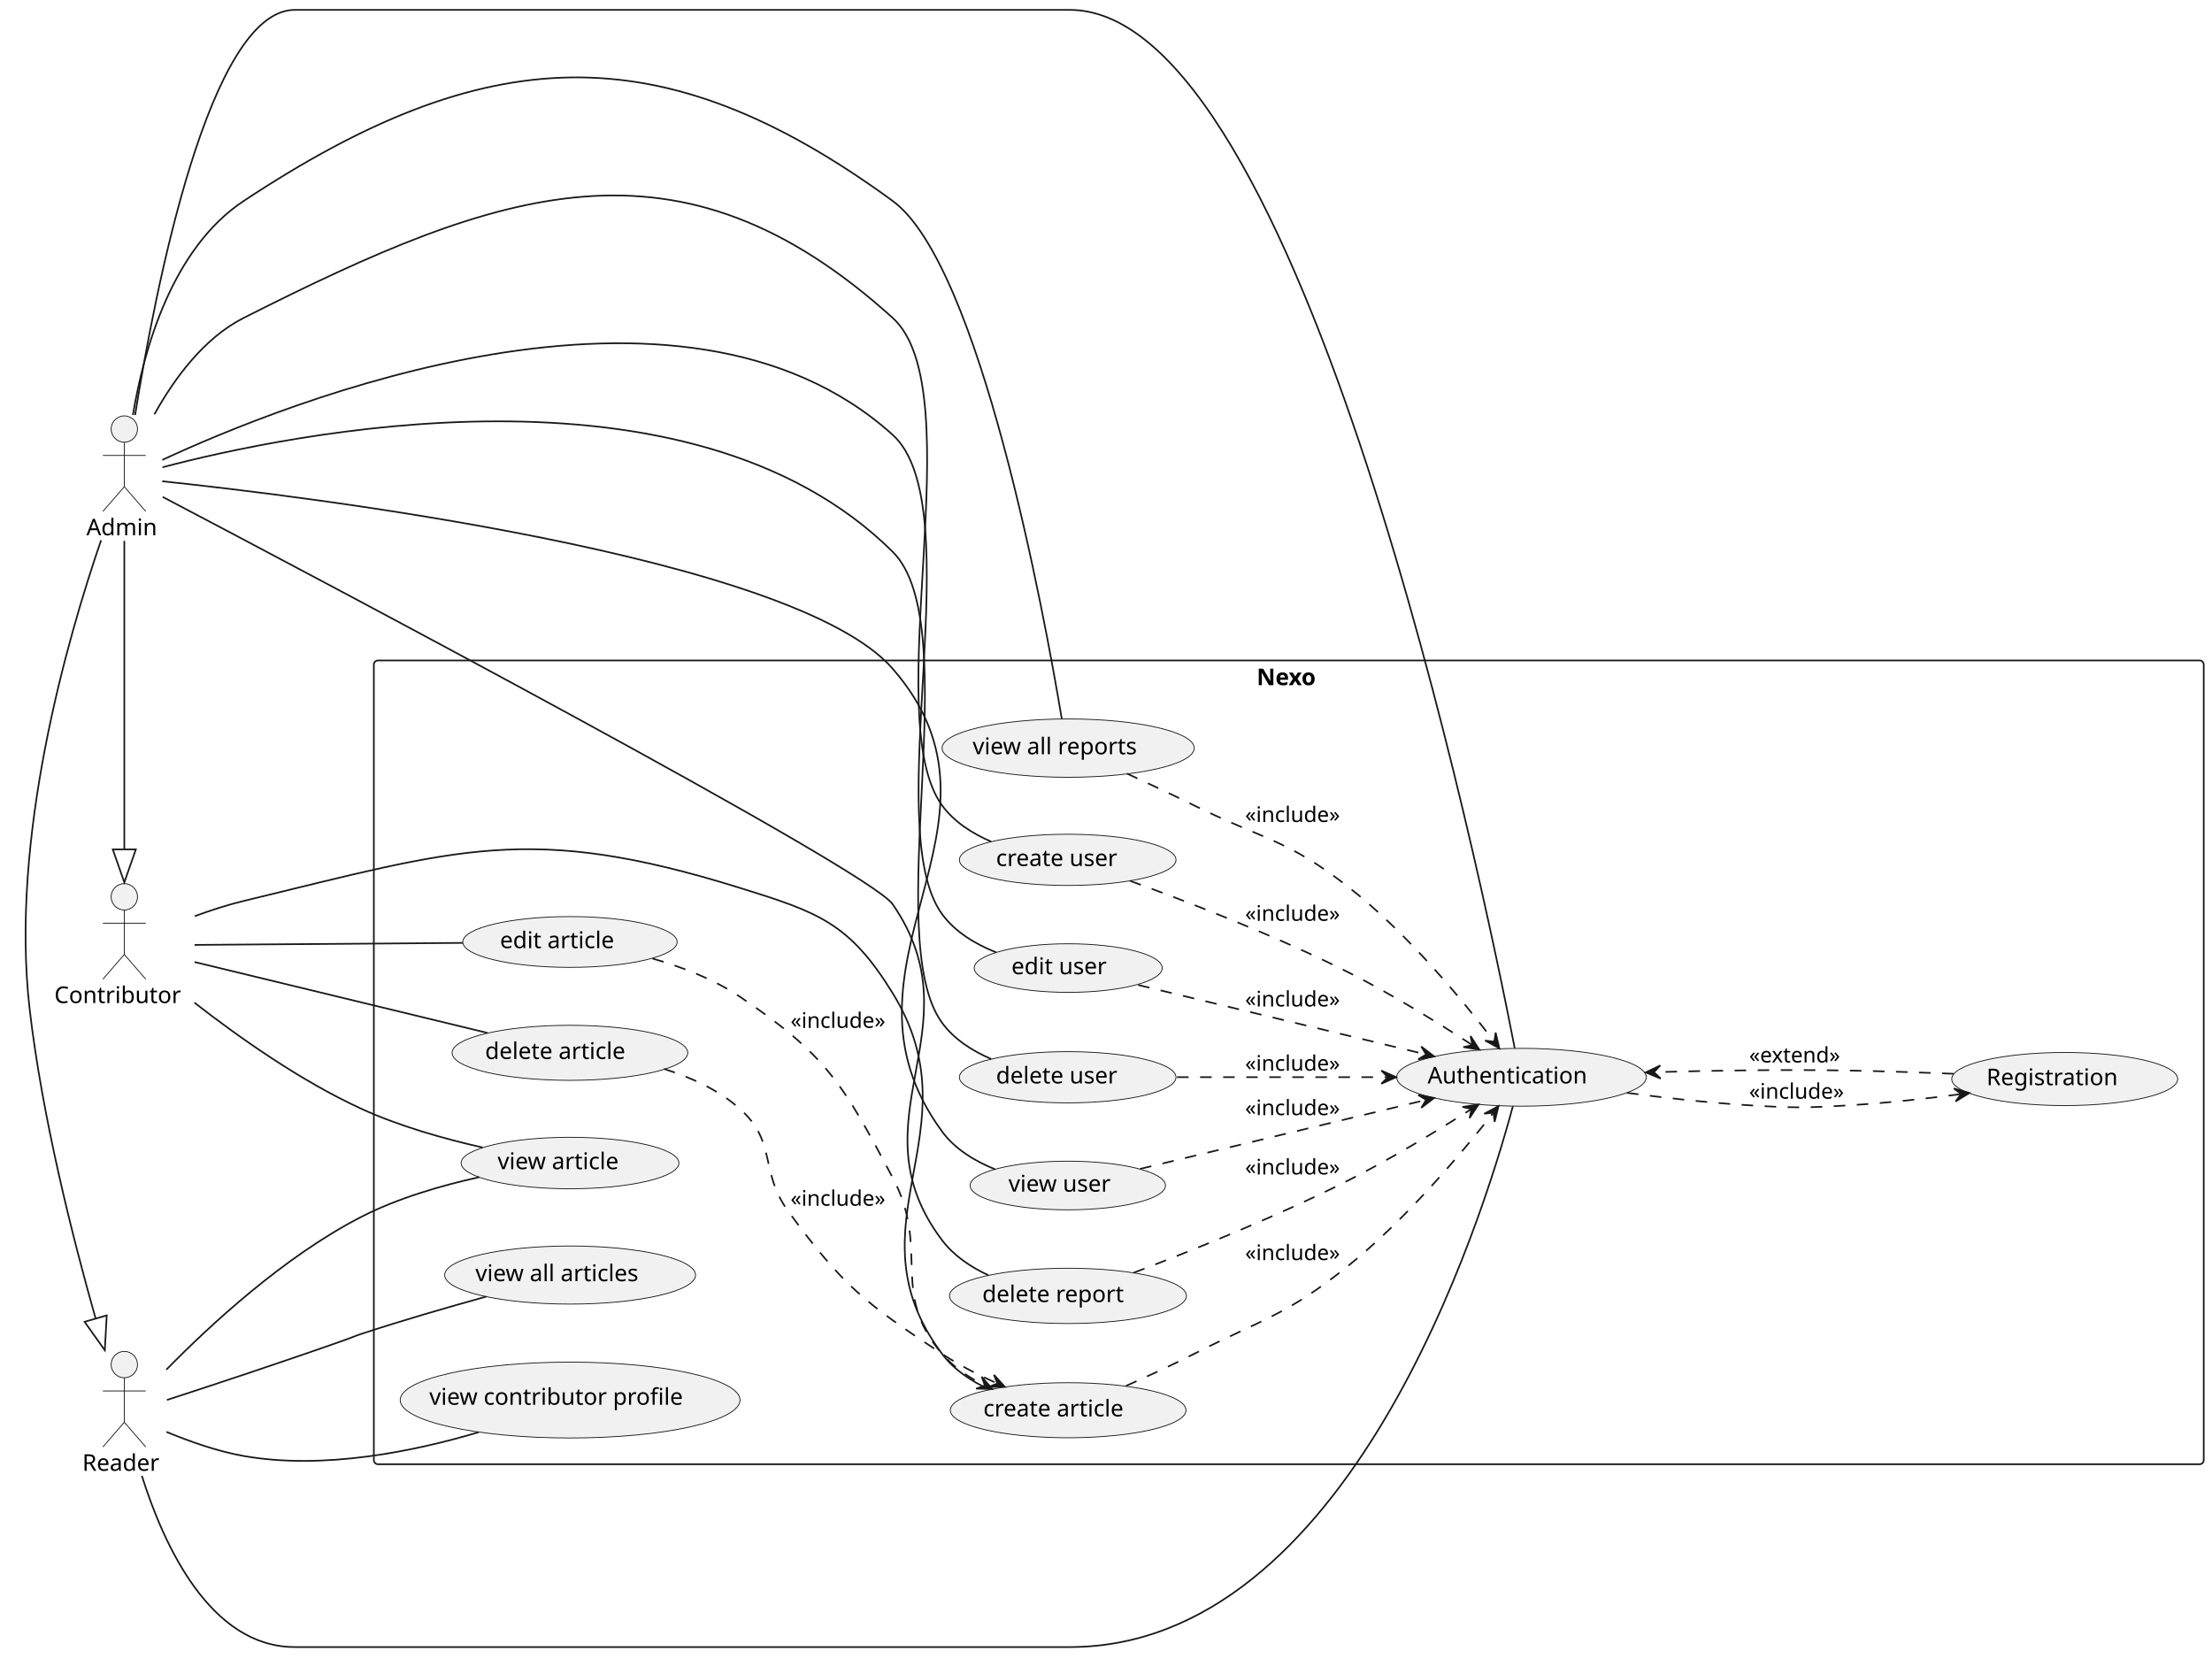
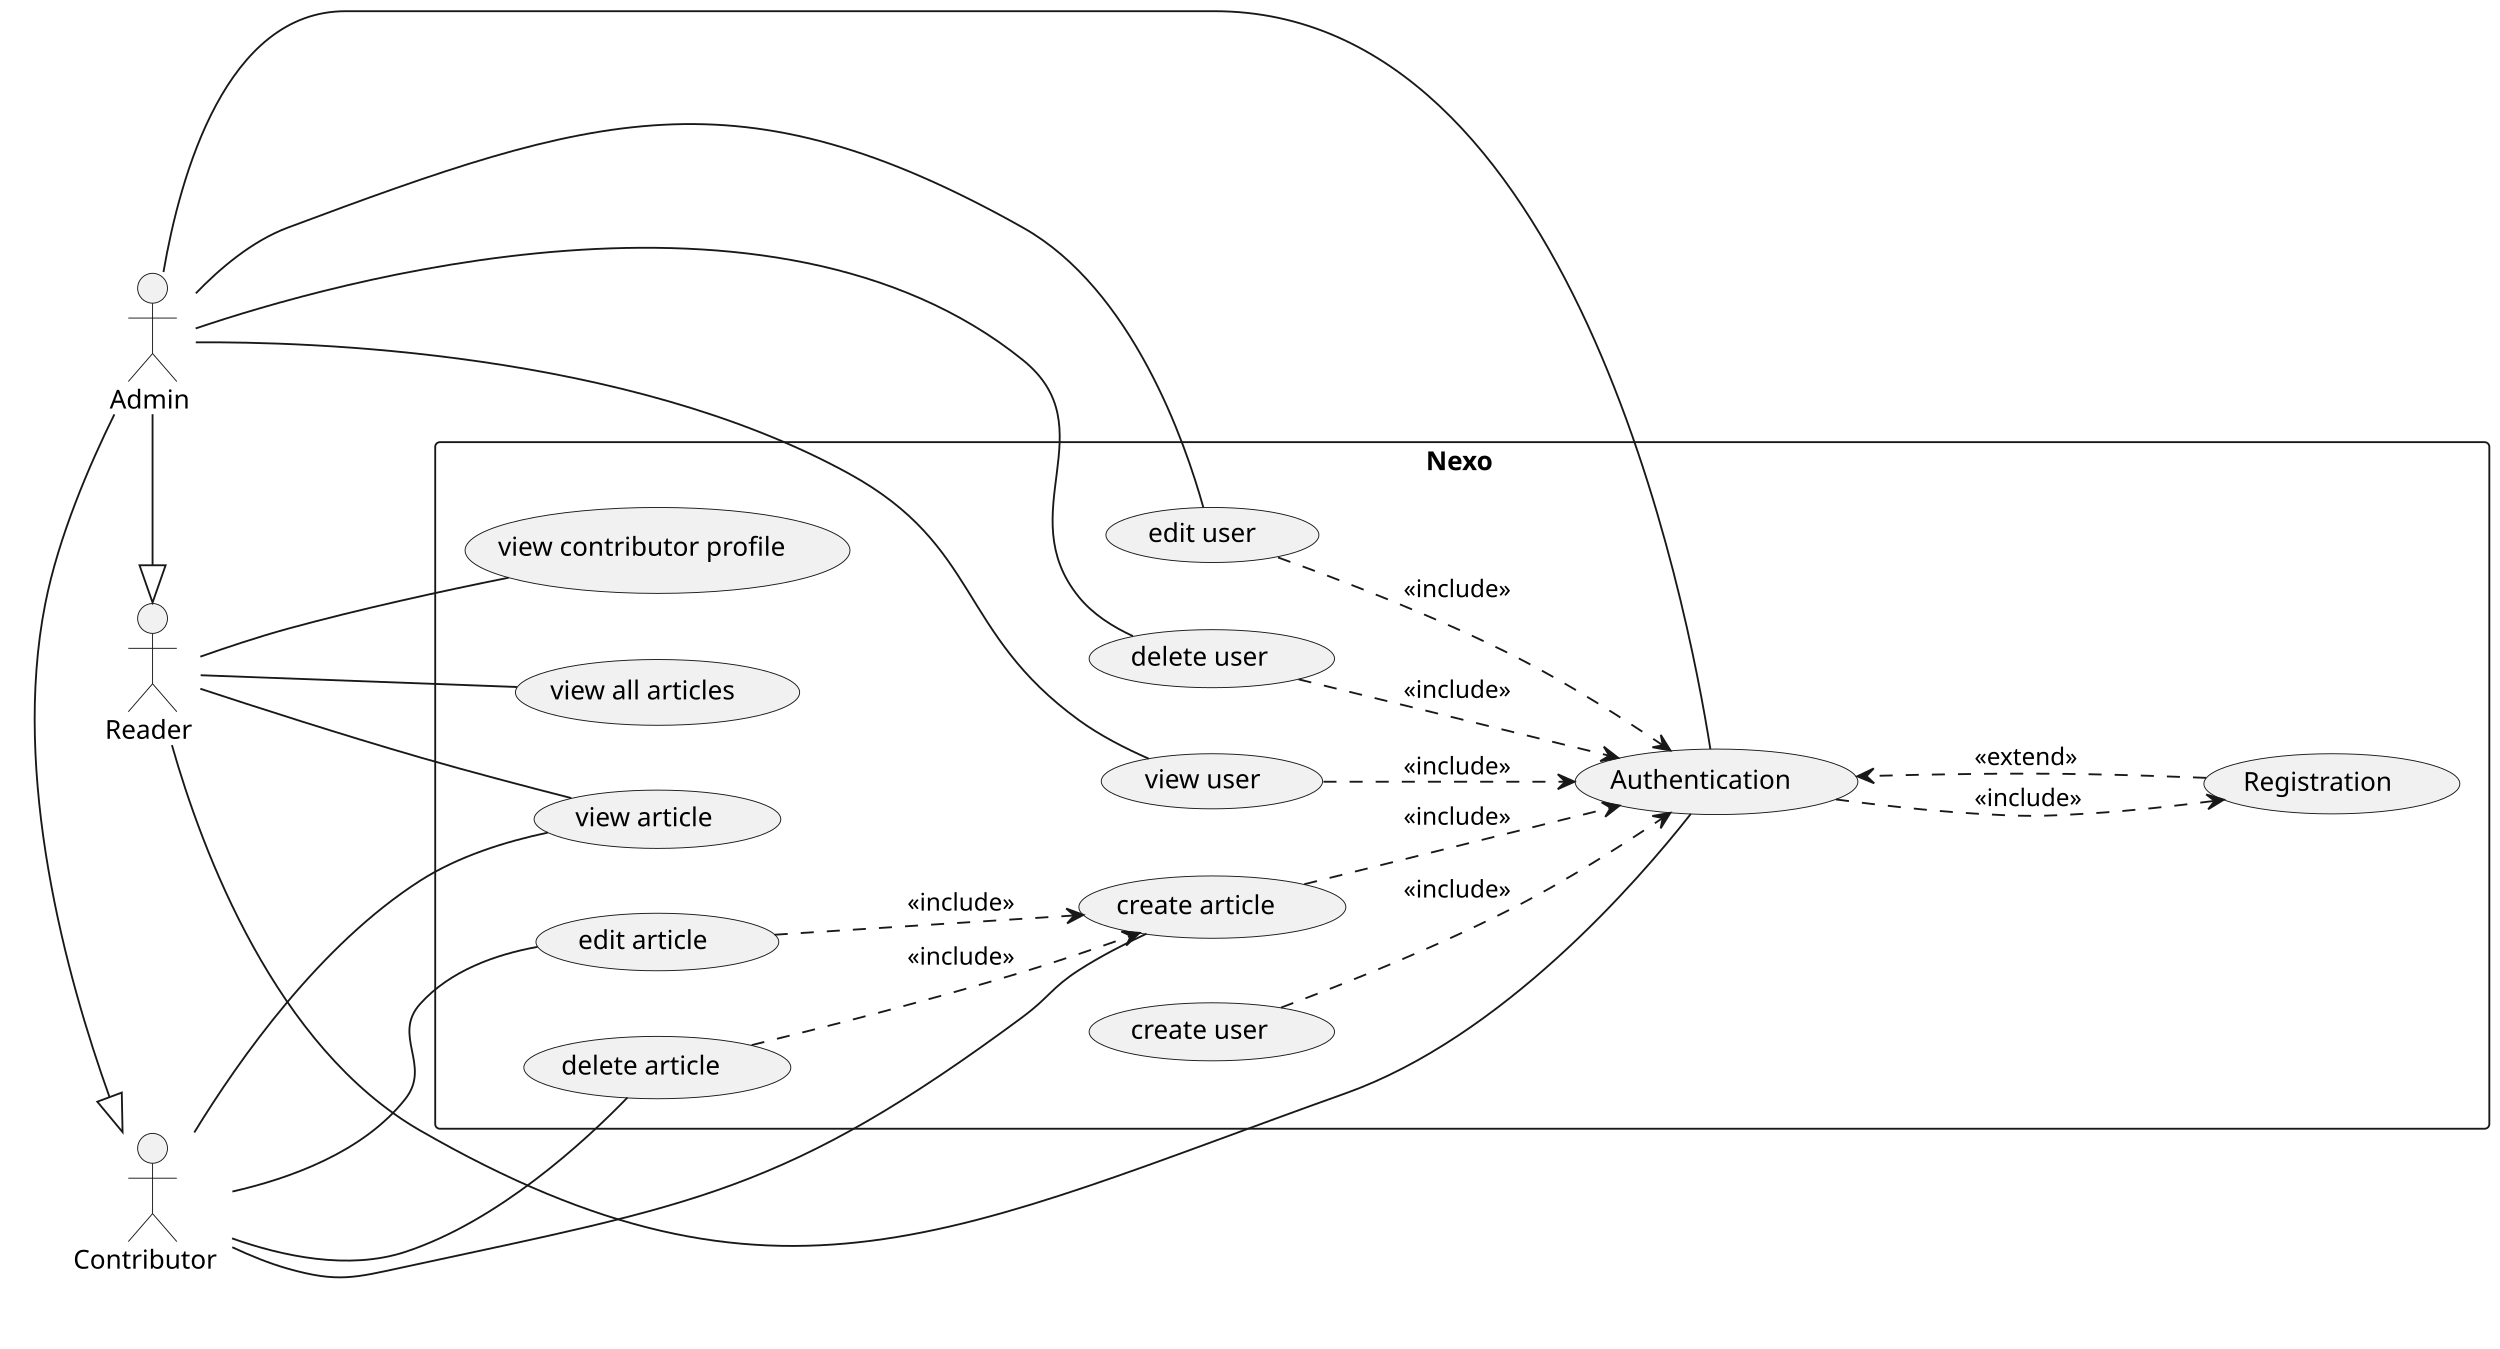
- <svg xmlns="http://www.w3.org/2000/svg" contentStyleType="text/css" height="1007px" preserveAspectRatio="none" style="width:1343px;height:1007px;background:#FFFFFF;" version="1.1" viewBox="0 0 1343 1007" width="1343px" zoomAndPan="magnify">
+ <svg xmlns="http://www.w3.org/2000/svg" contentStyleType="text/css" height="723px" preserveAspectRatio="none" style="width:1340px;height:723px;background:#FFFFFF;" version="1.1" viewBox="0 0 1340 723" width="1340px" zoomAndPan="magnify">
  <defs />
  <g>
    <g id="cluster_Nexo">
-       <rect height="488" rx="2.5" ry="2.5" style="stroke:#181818;stroke-width:1.0;fill:none;" width="1111.003" x="226.978" y="401" />
-       <text fill="#000000" font-family="sans-serif" font-size="14" font-weight="bold" lengthAdjust="spacing" textLength="39" x="762.98" y="415.995">Nexo</text>
+       <rect height="368" rx="2.5" ry="2.5" style="stroke:#181818;stroke-width:1.0;fill:none;" width="1101.004" x="233.276" y="237" />
+       <text fill="#000000" font-family="sans-serif" font-size="14" font-weight="bold" lengthAdjust="spacing" textLength="39" x="764.278" y="251.995">Nexo</text>
    </g>
    <g id="elem_authentication">
-       <ellipse cx="923.754" cy="654.055" fill="#F1F1F1" rx="75.775" ry="17.555" style="stroke:#181818;stroke-width:0.5;" />
-       <text fill="#000000" font-family="sans-serif" font-size="14" lengthAdjust="spacing" textLength="108" x="866.754" y="657.803">Authentication</text>
+       <ellipse cx="920.052" cy="419.055" fill="#F1F1F1" rx="75.775" ry="17.555" style="stroke:#181818;stroke-width:0.5;" />
+       <text fill="#000000" font-family="sans-serif" font-size="14" lengthAdjust="spacing" textLength="108" x="863.052" y="422.803">Authentication</text>
    </g>
    <g id="elem_registration">
-       <ellipse cx="1253.582" cy="655.12" fill="#F1F1F1" rx="68.601" ry="16.12" style="stroke:#181818;stroke-width:0.5;" />
-       <text fill="#000000" font-family="sans-serif" font-size="14" lengthAdjust="spacing" textLength="89" x="1206.082" y="658.868">Registration</text>
+       <ellipse cx="1249.881" cy="420.12" fill="#F1F1F1" rx="68.601" ry="16.12" style="stroke:#181818;stroke-width:0.5;" />
+       <text fill="#000000" font-family="sans-serif" font-size="14" lengthAdjust="spacing" textLength="89" x="1202.381" y="423.868">Registration</text>
    </g>
    <g id="elem_view_contributor_profile">
-       <ellipse cx="346.139" cy="850.032" fill="#F1F1F1" rx="103.161" ry="23.032" style="stroke:#181818;stroke-width:0.5;" />
-       <text fill="#000000" font-family="sans-serif" font-size="14" lengthAdjust="spacing" textLength="171" x="260.639" y="852.879">view contributor profile</text>
+       <ellipse cx="352.437" cy="295.032" fill="#F1F1F1" rx="103.161" ry="23.032" style="stroke:#181818;stroke-width:0.5;" />
+       <text fill="#000000" font-family="sans-serif" font-size="14" lengthAdjust="spacing" textLength="171" x="266.937" y="297.879">view contributor profile</text>
    </g>
    <g id="elem_view_article">
-       <ellipse cx="346.091" cy="706.123" fill="#F1F1F1" rx="66.113" ry="15.623" style="stroke:#181818;stroke-width:0.5;" />
-       <text fill="#000000" font-family="sans-serif" font-size="14" lengthAdjust="spacing" textLength="82" x="302.091" y="709.87">view article</text>
+       <ellipse cx="352.389" cy="439.123" fill="#F1F1F1" rx="66.113" ry="15.623" style="stroke:#181818;stroke-width:0.5;" />
+       <text fill="#000000" font-family="sans-serif" font-size="14" lengthAdjust="spacing" textLength="82" x="308.389" y="442.87">view article</text>
    </g>
    <g id="elem_create_article">
-       <ellipse cx="648.531" cy="856.211" fill="#F1F1F1" rx="71.553" ry="16.711" style="stroke:#181818;stroke-width:0.5;" />
-       <text fill="#000000" font-family="sans-serif" font-size="14" lengthAdjust="spacing" textLength="97" x="597.031" y="859.958">create article</text>
+       <ellipse cx="649.829" cy="486.211" fill="#F1F1F1" rx="71.553" ry="16.711" style="stroke:#181818;stroke-width:0.5;" />
+       <text fill="#000000" font-family="sans-serif" font-size="14" lengthAdjust="spacing" textLength="97" x="598.329" y="489.958">create article</text>
    </g>
    <g id="elem_edit_article">
-       <ellipse cx="346.055" cy="571.915" fill="#F1F1F1" rx="65.077" ry="15.415" style="stroke:#181818;stroke-width:0.5;" />
-       <text fill="#000000" font-family="sans-serif" font-size="14" lengthAdjust="spacing" textLength="79" x="303.555" y="575.663">edit article</text>
+       <ellipse cx="352.353" cy="504.915" fill="#F1F1F1" rx="65.077" ry="15.415" style="stroke:#181818;stroke-width:0.5;" />
+       <text fill="#000000" font-family="sans-serif" font-size="14" lengthAdjust="spacing" textLength="79" x="309.853" y="508.663">edit article</text>
    </g>
    <g id="elem_delete_article">
-       <ellipse cx="346.031" cy="639.211" fill="#F1F1F1" rx="71.553" ry="16.711" style="stroke:#181818;stroke-width:0.5;" />
-       <text fill="#000000" font-family="sans-serif" font-size="14" lengthAdjust="spacing" textLength="97" x="294.531" y="642.958">delete article</text>
+       <ellipse cx="352.329" cy="572.211" fill="#F1F1F1" rx="71.553" ry="16.711" style="stroke:#181818;stroke-width:0.5;" />
+       <text fill="#000000" font-family="sans-serif" font-size="14" lengthAdjust="spacing" textLength="97" x="300.829" y="575.958">delete article</text>
    </g>
    <g id="elem_create_user">
-       <ellipse cx="648.244" cy="522.053" fill="#F1F1F1" rx="65.766" ry="15.553" style="stroke:#181818;stroke-width:0.5;" />
-       <text fill="#000000" font-family="sans-serif" font-size="14" lengthAdjust="spacing" textLength="81" x="604.744" y="525.801">create user</text>
+       <ellipse cx="649.542" cy="553.053" fill="#F1F1F1" rx="65.766" ry="15.553" style="stroke:#181818;stroke-width:0.5;" />
+       <text fill="#000000" font-family="sans-serif" font-size="14" lengthAdjust="spacing" textLength="81" x="606.042" y="556.801">create user</text>
    </g>
    <g id="elem_edit_user">
-       <ellipse cx="648.558" cy="587.751" fill="#F1F1F1" rx="57.08" ry="14.751" style="stroke:#181818;stroke-width:0.5;" />
-       <text fill="#000000" font-family="sans-serif" font-size="14" lengthAdjust="spacing" textLength="63" x="614.058" y="591.499">edit user</text>
+       <ellipse cx="649.856" cy="286.751" fill="#F1F1F1" rx="57.08" ry="14.751" style="stroke:#181818;stroke-width:0.5;" />
+       <text fill="#000000" font-family="sans-serif" font-size="14" lengthAdjust="spacing" textLength="63" x="615.356" y="290.499">edit user</text>
    </g>
    <g id="elem_delete_user">
-       <ellipse cx="648.244" cy="654.053" fill="#F1F1F1" rx="65.766" ry="15.553" style="stroke:#181818;stroke-width:0.5;" />
-       <text fill="#000000" font-family="sans-serif" font-size="14" lengthAdjust="spacing" textLength="81" x="604.744" y="657.801">delete user</text>
+       <ellipse cx="649.542" cy="353.053" fill="#F1F1F1" rx="65.766" ry="15.553" style="stroke:#181818;stroke-width:0.5;" />
+       <text fill="#000000" font-family="sans-serif" font-size="14" lengthAdjust="spacing" textLength="81" x="606.042" y="356.801">delete user</text>
    </g>
    <g id="elem_view_user">
-       <ellipse cx="648.298" cy="719.767" fill="#F1F1F1" rx="59.32" ry="14.767" style="stroke:#181818;stroke-width:0.5;" />
-       <text fill="#000000" font-family="sans-serif" font-size="14" lengthAdjust="spacing" textLength="66" x="612.298" y="723.515">view user</text>
+       <ellipse cx="649.596" cy="418.767" fill="#F1F1F1" rx="59.32" ry="14.767" style="stroke:#181818;stroke-width:0.5;" />
+       <text fill="#000000" font-family="sans-serif" font-size="14" lengthAdjust="spacing" textLength="66" x="613.596" y="422.515">view user</text>
    </g>
    <g id="elem_view_all_articles">
-       <ellipse cx="346.146" cy="774.134" fill="#F1F1F1" rx="76.168" ry="17.634" style="stroke:#181818;stroke-width:0.5;" />
-       <text fill="#000000" font-family="sans-serif" font-size="14" lengthAdjust="spacing" textLength="109" x="288.646" y="777.881">view all articles</text>
-     </g>
-     <g id="elem_delete_report">
-       <ellipse cx="648.408" cy="786.786" fill="#F1F1F1" rx="71.929" ry="16.786" style="stroke:#181818;stroke-width:0.5;" />
-       <text fill="#000000" font-family="sans-serif" font-size="14" lengthAdjust="spacing" textLength="98" x="596.408" y="790.533">delete report</text>
-     </g>
-     <g id="elem_view_all_reports">
-       <ellipse cx="648.54" cy="454.212" fill="#F1F1F1" rx="76.561" ry="17.712" style="stroke:#181818;stroke-width:0.5;" />
-       <text fill="#000000" font-family="sans-serif" font-size="14" lengthAdjust="spacing" textLength="110" x="590.54" y="457.96">view all reports</text>
+       <ellipse cx="352.444" cy="371.134" fill="#F1F1F1" rx="76.168" ry="17.634" style="stroke:#181818;stroke-width:0.5;" />
+       <text fill="#000000" font-family="sans-serif" font-size="14" lengthAdjust="spacing" textLength="109" x="294.944" y="374.881">view all articles</text>
    </g>
    <g id="elem_reader">
-       <ellipse cx="75.479" cy="828.5" fill="#F1F1F1" rx="8" ry="8" style="stroke:#181818;stroke-width:0.5;" />
-       <path d="M75.479,836.5 L75.479,863.5 M62.479,844.5 L88.479,844.5 M75.479,863.5 L62.479,878.5 M75.479,863.5 L88.479,878.5 " fill="none" style="stroke:#181818;stroke-width:0.5;" />
-       <text fill="#000000" font-family="sans-serif" font-size="14" lengthAdjust="spacing" textLength="51" x="49.979" y="892.995">Reader</text>
+       <ellipse cx="81.776" cy="331.5" fill="#F1F1F1" rx="8" ry="8" style="stroke:#181818;stroke-width:0.5;" />
+       <path d="M81.776,339.5 L81.776,366.5 M68.776,347.5 L94.776,347.5 M81.776,366.5 L68.776,381.5 M81.776,366.5 L94.776,381.5 " fill="none" style="stroke:#181818;stroke-width:0.5;" />
+       <text fill="#000000" font-family="sans-serif" font-size="14" lengthAdjust="spacing" textLength="51" x="56.276" y="395.995">Reader</text>
    </g>
    <g id="elem_contributor">
-       <ellipse cx="75.479" cy="544.5" fill="#F1F1F1" rx="8" ry="8" style="stroke:#181818;stroke-width:0.5;" />
-       <path d="M75.479,552.5 L75.479,579.5 M62.479,560.5 L88.479,560.5 M75.479,579.5 L62.479,594.5 M75.479,579.5 L88.479,594.5 " fill="none" style="stroke:#181818;stroke-width:0.5;" />
-       <text fill="#000000" font-family="sans-serif" font-size="14" lengthAdjust="spacing" textLength="85" x="32.979" y="608.995">Contributor</text>
+       <ellipse cx="81.776" cy="615.5" fill="#F1F1F1" rx="8" ry="8" style="stroke:#181818;stroke-width:0.5;" />
+       <path d="M81.776,623.5 L81.776,650.5 M68.776,631.5 L94.776,631.5 M81.776,650.5 L68.776,665.5 M81.776,650.5 L94.776,665.5 " fill="none" style="stroke:#181818;stroke-width:0.5;" />
+       <text fill="#000000" font-family="sans-serif" font-size="14" lengthAdjust="spacing" textLength="85" x="39.276" y="679.995">Contributor</text>
    </g>
    <g id="elem_admin">
-       <ellipse cx="75.479" cy="260.5" fill="#F1F1F1" rx="8" ry="8" style="stroke:#181818;stroke-width:0.5;" />
-       <path d="M75.479,268.5 L75.479,295.5 M62.479,276.5 L88.479,276.5 M75.479,295.5 L62.479,310.5 M75.479,295.5 L88.479,310.5 " fill="none" style="stroke:#181818;stroke-width:0.5;" />
-       <text fill="#000000" font-family="sans-serif" font-size="14" lengthAdjust="spacing" textLength="46" x="52.479" y="324.995">Admin</text>
+       <ellipse cx="81.776" cy="154.5" fill="#F1F1F1" rx="8" ry="8" style="stroke:#181818;stroke-width:0.5;" />
+       <path d="M81.776,162.5 L81.776,189.5 M68.776,170.5 L94.776,170.5 M81.776,189.5 L68.776,204.5 M81.776,189.5 L94.776,204.5 " fill="none" style="stroke:#181818;stroke-width:0.5;" />
+       <text fill="#000000" font-family="sans-serif" font-size="14" lengthAdjust="spacing" textLength="46" x="58.776" y="218.995">Admin</text>
    </g>
    <g id="link_authentication_registration">
-       <path d="M987.795,663.507 C1010.763,666.546 1036.991,669.507 1060.981,671 C1088.921,672.74 1096.031,672.733 1123.981,671 C1145.791,669.647 1169.561,667.015 1190.671,664.27 " fill="none" id="authentication-to-registration" style="stroke:#181818;stroke-width:1.0;stroke-dasharray:7.0,7.0;" />
-       <polygon fill="#181818" points="1195.691,663.608,1186.244,660.825,1190.735,664.265,1187.295,668.756,1195.691,663.608" style="stroke:#181818;stroke-width:1.0;" />
-       <text fill="#000000" font-family="sans-serif" font-size="13" lengthAdjust="spacing" textLength="61" x="1061.981" y="667.067">«include»</text>
+       <path d="M984.093,428.507 C1007.061,431.545 1033.29,434.506 1057.28,436 C1085.22,437.74 1092.33,437.733 1120.28,436 C1142.09,434.647 1165.86,432.015 1186.96,429.27 " fill="none" id="authentication-to-registration" style="stroke:#181818;stroke-width:1.0;stroke-dasharray:7.0,7.0;" />
+       <polygon fill="#181818" points="1191.99,428.608,1182.543,425.825,1187.034,429.265,1183.594,433.756,1191.99,428.608" style="stroke:#181818;stroke-width:1.0;" />
+       <text fill="#000000" font-family="sans-serif" font-size="13" lengthAdjust="spacing" textLength="61" x="1058.28" y="432.067">«include»</text>
    </g>
    <g id="link_registration_authentication">
-       <path d="M1186.131,651.925 C1166.161,651.133 1144.181,650.393 1123.981,650 C1084.631,649.235 1040.901,649.942 1004.48,650.963 " fill="none" id="registration-to-authentication" style="stroke:#181818;stroke-width:1.0;stroke-dasharray:7.0,7.0;" />
-       <polygon fill="#181818" points="999.161,651.116,1008.272,654.857,1004.159,650.973,1008.043,646.861,999.161,651.116" style="stroke:#181818;stroke-width:1.0;" />
-       <text fill="#000000" font-family="sans-serif" font-size="13" lengthAdjust="spacing" textLength="61" x="1061.981" y="645.067">«extend»</text>
+       <path d="M1182.43,416.925 C1162.45,416.133 1140.48,415.393 1120.28,415 C1080.92,414.234 1037.2,414.942 1000.778,415.963 " fill="none" id="registration-to-authentication" style="stroke:#181818;stroke-width:1.0;stroke-dasharray:7.0,7.0;" />
+       <polygon fill="#181818" points="995.459,416.116,1004.571,419.855,1000.457,415.972,1004.34,411.858,995.459,416.116" style="stroke:#181818;stroke-width:1.0;" />
+       <text fill="#000000" font-family="sans-serif" font-size="13" lengthAdjust="spacing" textLength="61" x="1058.28" y="410.067">«extend»</text>
    </g>
    <g id="link_reader_view_contributor_profile">
-       <path d="M101.038,869.343 C114.569,874.969 131.848,881.158 147.978,884 C196.173,892.491 251.04,881.314 290.609,869.559 " fill="none" id="reader-view_contributor_profile" style="stroke:#181818;stroke-width:1.0;" />
+       <path d="M107.38,351.97 C121.071,347.141 138.488,341.317 154.276,337 C192.898,326.437 236.381,316.921 272.65,309.629 " fill="none" id="reader-view_contributor_profile" style="stroke:#181818;stroke-width:1.0;" />
    </g>
    <g id="link_reader_view_all_articles">
-       <path d="M101.36,849.972 C128.424,841.17 172.919,826.498 210.978,813 C214.557,811.731 215.372,811.189 218.978,810 C243.933,801.771 272.018,793.639 295.329,787.192 " fill="none" id="reader-view_all_articles" style="stroke:#181818;stroke-width:1.0;" />
+       <path d="M107.555,361.923 C145.722,363.344 220.418,366.126 277.107,368.237 " fill="none" id="reader-view_all_articles" style="stroke:#181818;stroke-width:1.0;" />
    </g>
    <g id="link_reader_authentication">
-       <path d="M86.143,896.053 C99.384,938.115 127.595,1000 178.978,1000 C178.978,1000 178.978,1000 649.478,1000 C818.698,1000 899.576,742.142 918.528,671.634 " fill="none" id="reader-authentication" style="stroke:#181818;stroke-width:1.0;" />
+       <path d="M92.154,399.386 C108.373,456.354 147.647,561.346 225.276,606 C416.518,716.005 513.468,660.1 721.276,586 C805.143,556.094 877.723,472.549 906.305,436.227 " fill="none" id="reader-authentication" style="stroke:#181818;stroke-width:1.0;" />
    </g>
    <g id="link_admin_authentication">
-       <path d="M82.028,251.993 C94.398,174.606 127.28,6 178.978,6 C178.978,6 178.978,6 649.478,6 C790.363,6 899.478,532.476 919.633,636.331 " fill="none" id="admin-authentication" style="stroke:#181818;stroke-width:1.0;" />
+       <path d="M87.617,145.814 C96.627,93.512 121.266,6 185.276,6 C185.276,6 185.276,6 650.776,6 C842.559,6 904.376,322.909 916.76,401.517 " fill="none" id="admin-authentication" style="stroke:#181818;stroke-width:1.0;" />
    </g>
    <g id="link_contributor_create_article">
-       <path d="M118.275,556.232 C127.891,552.704 138.175,549.364 147.978,547 C278.074,515.627 321.185,499.277 448.978,539 C496.892,553.893 515.663,560.28 541.978,603 C593.504,686.646 513.158,743.312 571.978,822 C579.208,831.672 589.822,838.657 600.821,843.678 " fill="none" id="contributor-create_article" style="stroke:#181818;stroke-width:1.0;" />
+       <path d="M124.504,668.514 C134.036,673.004 144.302,677.177 154.276,680 C181.221,687.627 189.905,684.919 217.276,679 C372.399,645.455 420.752,639.478 548.276,545 C562.221,534.668 563.683,529.396 578.276,520 C589.587,512.717 602.693,505.982 614.514,500.461 " fill="none" id="contributor-create_article" style="stroke:#181818;stroke-width:1.0;" />
    </g>
    <g id="link_contributor_view_article">
-       <path d="M118.048,608.753 C145.269,629.975 182.452,656.174 218.978,673 C242.289,683.738 269.698,691.441 292.988,696.69 " fill="none" id="contributor-view_article" style="stroke:#181818;stroke-width:1.0;" />
+       <path d="M104.152,606.987 C128.417,567.337 171.678,506.276 225.276,472 C245.66,458.964 271.016,451.06 293.627,446.276 " fill="none" id="contributor-view_article" style="stroke:#181818;stroke-width:1.0;" />
    </g>
    <g id="link_reader_view_article">
-       <path d="M100.989,831.577 C127.554,804.478 172.423,762.998 218.978,739 C241.289,727.499 267.94,719.768 290.974,714.699 " fill="none" id="reader-view_article" style="stroke:#181818;stroke-width:1.0;" />
+       <path d="M107.377,369.178 C135.691,378.495 183.649,393.984 225.276,406 C251.998,413.713 282.129,421.633 306.225,427.779 " fill="none" id="reader-view_article" style="stroke:#181818;stroke-width:1.0;" />
    </g>
    <g id="link_contributor_edit_article">
-       <path d="M118.137,573.69 C161.663,573.365 230.508,572.853 280.948,572.477 " fill="none" id="contributor-edit_article" style="stroke:#181818;stroke-width:1.0;" />
+       <path d="M124.561,638.669 C155.03,631.779 194.774,617.641 217.276,589 C231.45,570.958 209.888,555.018 225.276,538 C241.2,520.388 265.258,511.672 288.099,507.517 " fill="none" id="contributor-edit_article" style="stroke:#181818;stroke-width:1.0;" />
    </g>
    <g id="link_contributor_delete_article">
-       <path d="M118.137,584.085 C166.156,595.71 244.99,614.794 295.93,627.126 " fill="none" id="contributor-delete_article" style="stroke:#181818;stroke-width:1.0;" />
+       <path d="M124.376,663.772 C151.309,673.321 186.893,681.006 217.276,671 C267.002,654.623 313.398,611.915 336.315,588.296 " fill="none" id="contributor-delete_article" style="stroke:#181818;stroke-width:1.0;" />
    </g>
    <g id="link_admin_contributor">
-       <path d="M75.479,328.395 C75.479,390.756 75.479,453.118 75.479,515.479 " fill="none" id="admin-to-contributor" style="stroke:#181818;stroke-width:1.0;" />
-       <polygon fill="none" points="82.479,515.727,75.479,535.727,68.479,515.727,82.479,515.727" style="stroke:#181818;stroke-width:1.0;" />
+       <path d="M61.3,222.104 C47.81,249.451 31.374,287.653 24.276,323.5 C6,415.798 35.576,523.522 58.648,587.895 " fill="none" id="admin-to-contributor" style="stroke:#181818;stroke-width:1.0;" />
+       <polygon fill="none" points="65.271,585.621,65.69,606.806,52.151,590.506,65.271,585.621" style="stroke:#181818;stroke-width:1.0;" />
    </g>
    <g id="link_admin_reader">
-       <path d="M61.373,328.002 C40.737,388.08 6,508.829 17.979,612.5 C25.535,677.901 44.059,751.19 58.055,800.526 " fill="none" id="admin-to-reader" style="stroke:#181818;stroke-width:1.0;" />
-       <polygon fill="none" points="64.794,798.633,63.637,819.791,51.347,802.529,64.794,798.633" style="stroke:#181818;stroke-width:1.0;" />
+       <path d="M81.776,222 C81.776,248.952 81.776,275.905 81.776,302.857 " fill="none" id="admin-to-reader" style="stroke:#181818;stroke-width:1.0;" />
+       <polygon fill="none" points="88.776,302.972,81.776,322.972,74.776,302.972,88.776,302.972" style="stroke:#181818;stroke-width:1.0;" />
    </g>
    <g id="link_admin_view_user">
-       <path d="M98.508,292.198 C182.638,301.063 481.948,337.066 541.978,406 C624.462,500.718 497.724,585.702 571.978,687 C579.843,697.73 591.958,705.019 604.197,709.951 " fill="none" id="admin-view_user" style="stroke:#181818;stroke-width:1.0;" />
-     </g>
-     <g id="link_admin_create_user">
-       <path d="M93.749,251.549 C105.645,230.086 123.703,205.264 147.978,193 C304.276,114.039 412.063,75.586 541.978,193 C591.029,237.331 533.034,435.572 571.978,489 C579.309,499.057 590.377,506.09 601.795,510.992 " fill="none" id="admin-create_user" style="stroke:#181818;stroke-width:1.0;" />
+       <path d="M104.94,183.495 C165.226,183.061 335.662,188.154 455.276,254 C525.524,292.67 513.445,338.807 578.276,386 C589.639,394.271 603.404,401.268 615.745,406.662 " fill="none" id="admin-view_user" style="stroke:#181818;stroke-width:1.0;" />
    </g>
    <g id="link_admin_edit_user">
-       <path d="M98.532,279.243 C172.256,244.999 412.768,147.426 541.978,264 C590.246,307.548 533.64,502.499 571.978,555 C579.993,565.975 592.456,573.349 604.963,578.283 " fill="none" id="admin-edit_user" style="stroke:#181818;stroke-width:1.0;" />
+       <path d="M104.977,157.229 C117.817,143.892 135.188,129.123 154.276,122 C318.335,60.775 395.608,36.23 548.276,122 C607.053,155.021 635.487,237.906 644.991,271.997 " fill="none" id="admin-edit_user" style="stroke:#181818;stroke-width:1.0;" />
    </g>
    <g id="link_admin_delete_user">
-       <path d="M98.676,283.702 C173.377,264.004 417.897,211.925 541.978,335 C587.349,380.003 534.246,569.425 571.978,621 C579.327,631.044 590.4,638.073 601.818,642.975 " fill="none" id="admin-delete_user" style="stroke:#181818;stroke-width:1.0;" />
-     </g>
-     <g id="link_admin_delete_report">
-       <path d="M98.77,301.696 C189.568,349.426 527.424,527.932 541.978,549 C594.066,624.4 516.749,679.871 571.978,753 C579.082,762.407 589.382,769.276 600.1,774.267 " fill="none" id="admin-delete_report" style="stroke:#181818;stroke-width:1.0;" />
-     </g>
-     <g id="link_admin_view_all_reports">
-       <path d="M80.682,251.978 C87.363,211.927 104.483,150.759 147.978,122 C294.047,25.419 400.645,18.614 541.978,122 C595.063,160.831 634.099,373.329 644.639,436.366 " fill="none" id="admin-view_all_reports" style="stroke:#181818;stroke-width:1.0;" />
-     </g>
-     <g id="link_view_all_reports_authentication">
-       <path d="M684.233,469.663 C697.102,475.58 711.77,482.464 724.978,489 C766.852,509.72 781.071,509.355 817.978,538 C854.086,566.025 888.09,607.324 907.157,632.34 " fill="none" id="view_all_reports-to-authentication" style="stroke:#181818;stroke-width:1.0;stroke-dasharray:7.0,7.0;" />
-       <polygon fill="#181818" points="910.313,636.512,908.072,626.922,907.296,632.525,901.693,631.749,910.313,636.512" style="stroke:#181818;stroke-width:1.0;" />
-       <text fill="#000000" font-family="sans-serif" font-size="13" lengthAdjust="spacing" textLength="61" x="755.978" y="499.067">«include»</text>
-     </g>
-     <g id="link_delete_report_authentication">
-       <path d="M688.343,772.722 C722.968,759.565 774.703,738.823 817.978,717 C844.205,703.774 872.709,686.472 893.391,673.347 " fill="none" id="delete_report-to-authentication" style="stroke:#181818;stroke-width:1.0;stroke-dasharray:7.0,7.0;" />
-       <polygon fill="#181818" points="897.683,670.613,887.944,672.076,893.467,673.3,892.243,678.823,897.683,670.613" style="stroke:#181818;stroke-width:1.0;" />
-       <text fill="#000000" font-family="sans-serif" font-size="13" lengthAdjust="spacing" textLength="61" x="755.978" y="713.067">«include»</text>
+       <path d="M104.873,176.047 C177.724,151.375 413.358,84.102 548.276,193 C593.407,229.427 541.695,274.993 578.276,320 C585.777,329.228 596.451,336.012 607.231,340.94 " fill="none" id="admin-delete_user" style="stroke:#181818;stroke-width:1.0;" />
    </g>
    <g id="link_create_user_authentication">
-       <path d="M686.062,534.79 C720.712,547.361 773.862,567.84 817.978,590 C844.516,603.33 873.216,621.07 893.893,634.492 " fill="none" id="create_user-to-authentication" style="stroke:#181818;stroke-width:1.0;stroke-dasharray:7.0,7.0;" />
-       <polygon fill="#181818" points="898.18,637.287,892.827,629.02,893.992,634.556,888.457,635.721,898.18,637.287" style="stroke:#181818;stroke-width:1.0;" />
-       <text fill="#000000" font-family="sans-serif" font-size="13" lengthAdjust="spacing" textLength="61" x="755.978" y="559.067">«include»</text>
+       <path d="M686.633,540.07 C720.288,527.474 771.685,507.046 814.276,485 C841.232,471.047 870.34,452.447 891.056,438.549 " fill="none" id="create_user-to-authentication" style="stroke:#181818;stroke-width:1.0;stroke-dasharray:7.0,7.0;" />
+       <polygon fill="#181818" points="895.346,435.658,885.648,437.372,891.201,438.453,890.12,444.005,895.346,435.658" style="stroke:#181818;stroke-width:1.0;" />
+       <text fill="#000000" font-family="sans-serif" font-size="13" lengthAdjust="spacing" textLength="61" x="752.276" y="481.067">«include»</text>
    </g>
    <g id="link_edit_user_authentication">
-       <path d="M691.017,598.024 C737.631,609.273 813.547,627.593 865.758,640.192 " fill="none" id="edit_user-to-authentication" style="stroke:#181818;stroke-width:1.0;stroke-dasharray:7.0,7.0;" />
-       <polygon fill="#181818" points="870.735,641.393,862.925,635.393,865.875,640.22,861.048,643.17,870.735,641.393" style="stroke:#181818;stroke-width:1.0;" />
-       <text fill="#000000" font-family="sans-serif" font-size="13" lengthAdjust="spacing" textLength="61" x="755.978" y="611.067">«include»</text>
+       <path d="M685.059,298.821 C718.691,310.883 771.072,330.922 814.276,353 C841.304,366.812 870.406,385.426 891.1,399.365 " fill="none" id="edit_user-to-authentication" style="stroke:#181818;stroke-width:1.0;stroke-dasharray:7.0,7.0;" />
+       <polygon fill="#181818" points="895.385,402.265,890.174,393.908,891.245,399.463,885.69,400.533,895.385,402.265" style="stroke:#181818;stroke-width:1.0;" />
+       <text fill="#000000" font-family="sans-serif" font-size="13" lengthAdjust="spacing" textLength="61" x="752.276" y="320.067">«include»</text>
    </g>
    <g id="link_delete_user_authentication">
-       <path d="M714.641,654 C752.897,654 801.563,654 842.237,654 " fill="none" id="delete_user-to-authentication" style="stroke:#181818;stroke-width:1.0;stroke-dasharray:7.0,7.0;" />
-       <polygon fill="#181818" points="847.666,654,838.666,650,842.666,654,838.666,658,847.666,654" style="stroke:#181818;stroke-width:1.0;" />
-       <text fill="#000000" font-family="sans-serif" font-size="13" lengthAdjust="spacing" textLength="61" x="755.978" y="650.067">«include»</text>
+       <path d="M696.019,364.121 C741.823,375.38 812.785,392.823 862.376,405.013 " fill="none" id="delete_user-to-authentication" style="stroke:#181818;stroke-width:1.0;stroke-dasharray:7.0,7.0;" />
+       <polygon fill="#181818" points="867.407,406.25,859.623,400.216,862.552,405.056,857.712,407.985,867.407,406.25" style="stroke:#181818;stroke-width:1.0;" />
+       <text fill="#000000" font-family="sans-serif" font-size="13" lengthAdjust="spacing" textLength="61" x="752.276" y="374.067">«include»</text>
    </g>
    <g id="link_view_user_authentication">
-       <path d="M692.213,709.688 C738.932,698.413 814.027,680.292 865.795,667.799 " fill="none" id="view_user-to-authentication" style="stroke:#181818;stroke-width:1.0;stroke-dasharray:7.0,7.0;" />
-       <polygon fill="#181818" points="870.73,666.608,861.043,664.83,865.87,667.781,862.92,672.607,870.73,666.608" style="stroke:#181818;stroke-width:1.0;" />
-       <text fill="#000000" font-family="sans-serif" font-size="13" lengthAdjust="spacing" textLength="61" x="755.978" y="677.067">«include»</text>
+       <path d="M709.367,419 C747.326,419 797.266,419 838.912,419 " fill="none" id="view_user-to-authentication" style="stroke:#181818;stroke-width:1.0;stroke-dasharray:7.0,7.0;" />
+       <polygon fill="#181818" points="843.948,419,834.948,415,838.948,419,834.948,423,843.948,419" style="stroke:#181818;stroke-width:1.0;" />
+       <text fill="#000000" font-family="sans-serif" font-size="13" lengthAdjust="spacing" textLength="61" x="752.276" y="415.067">«include»</text>
    </g>
    <g id="link_create_article_authentication">
-       <path d="M683.628,841.444 C696.694,835.661 711.653,828.778 724.978,822 C767.382,800.431 780.819,798.707 817.978,769 C853.311,740.753 887.312,700.304 906.628,675.67 " fill="none" id="create_article-to-authentication" style="stroke:#181818;stroke-width:1.0;stroke-dasharray:7.0,7.0;" />
-       <polygon fill="#181818" points="909.83,671.559,901.144,676.2,906.758,675.503,907.455,681.117,909.83,671.559" style="stroke:#181818;stroke-width:1.0;" />
-       <text fill="#000000" font-family="sans-serif" font-size="13" lengthAdjust="spacing" textLength="61" x="755.978" y="765.067">«include»</text>
+       <path d="M699.088,473.944 C745.214,462.434 814.691,445.097 863.228,432.985 " fill="none" id="create_article-to-authentication" style="stroke:#181818;stroke-width:1.0;stroke-dasharray:7.0,7.0;" />
+       <polygon fill="#181818" points="868.153,431.757,858.452,430.057,863.302,432.968,860.391,437.818,868.153,431.757" style="stroke:#181818;stroke-width:1.0;" />
+       <text fill="#000000" font-family="sans-serif" font-size="13" lengthAdjust="spacing" textLength="61" x="752.276" y="442.067">«include»</text>
    </g>
    <g id="link_edit_article_create_article">
-       <path d="M396.189,581.976 C413.818,587.036 433.213,594.423 448.978,605 C502.142,640.667 511.984,658.441 541.978,715 C565.118,758.633 539.765,784.561 571.978,822 C578.908,830.054 588.129,836.291 597.741,841.089 " fill="none" id="edit_article-to-create_article" style="stroke:#181818;stroke-width:1.0;stroke-dasharray:7.0,7.0;" />
-       <polygon fill="#181818" points="602.482,843.331,596.056,835.868,597.962,841.194,592.636,843.1,602.482,843.331" style="stroke:#181818;stroke-width:1.0;" />
-       <text fill="#000000" font-family="sans-serif" font-size="13" lengthAdjust="spacing" textLength="61" x="479.978" y="624.067">«include»</text>
+       <path d="M415.222,501.017 C462.017,498.008 526.385,493.869 575.698,490.698 " fill="none" id="edit_article-to-create_article" style="stroke:#181818;stroke-width:1.0;stroke-dasharray:7.0,7.0;" />
+       <polygon fill="#181818" points="580.724,490.375,571.486,486.962,575.735,490.696,572,494.945,580.724,490.375" style="stroke:#181818;stroke-width:1.0;" />
+       <text fill="#000000" font-family="sans-serif" font-size="13" lengthAdjust="spacing" textLength="61" x="486.276" y="488.067">«include»</text>
    </g>
    <g id="link_delete_article_create_article">
-       <path d="M403.088,648.977 C419.322,654.033 436.114,661.624 448.978,673 C472.21,693.544 460.596,711.023 478.978,736 C512.348,781.342 525.034,790.926 571.978,822 C582.257,828.804 594.121,834.865 605.355,839.917 " fill="none" id="delete_article-to-create_article" style="stroke:#181818;stroke-width:1.0;stroke-dasharray:7.0,7.0;" />
-       <polygon fill="#181818" points="610.124,842.019,603.504,834.728,605.549,840.002,600.276,842.048,610.124,842.019" style="stroke:#181818;stroke-width:1.0;" />
-       <text fill="#000000" font-family="sans-serif" font-size="13" lengthAdjust="spacing" textLength="61" x="479.978" y="732.067">«include»</text>
+       <path d="M402.867,560.183 C442.461,550.472 499.233,535.927 548.276,521 C567.34,515.197 588.18,508.071 605.915,501.767 " fill="none" id="delete_article-to-create_article" style="stroke:#181818;stroke-width:1.0;stroke-dasharray:7.0,7.0;" />
+       <polygon fill="#181818" points="610.831,500.012,601.011,499.269,606.122,501.692,603.699,506.804,610.831,500.012" style="stroke:#181818;stroke-width:1.0;" />
+       <text fill="#000000" font-family="sans-serif" font-size="13" lengthAdjust="spacing" textLength="61" x="486.276" y="517.067">«include»</text>
    </g>
  </g>
</svg>
